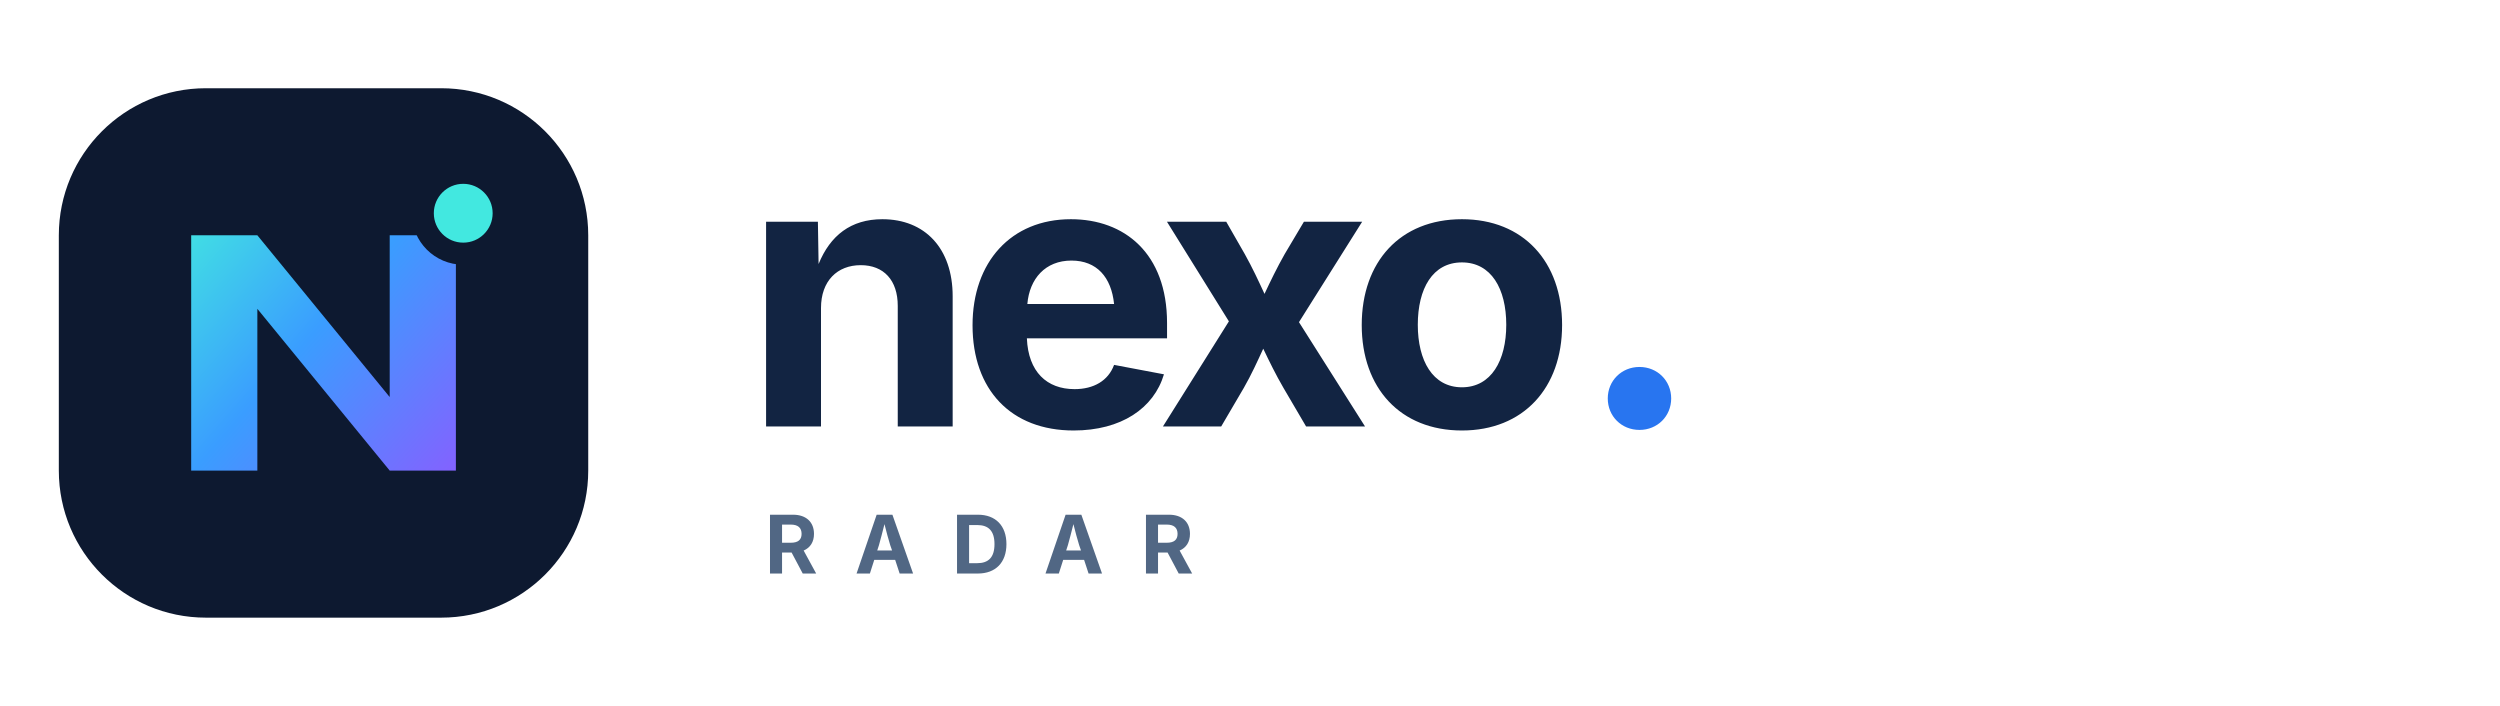
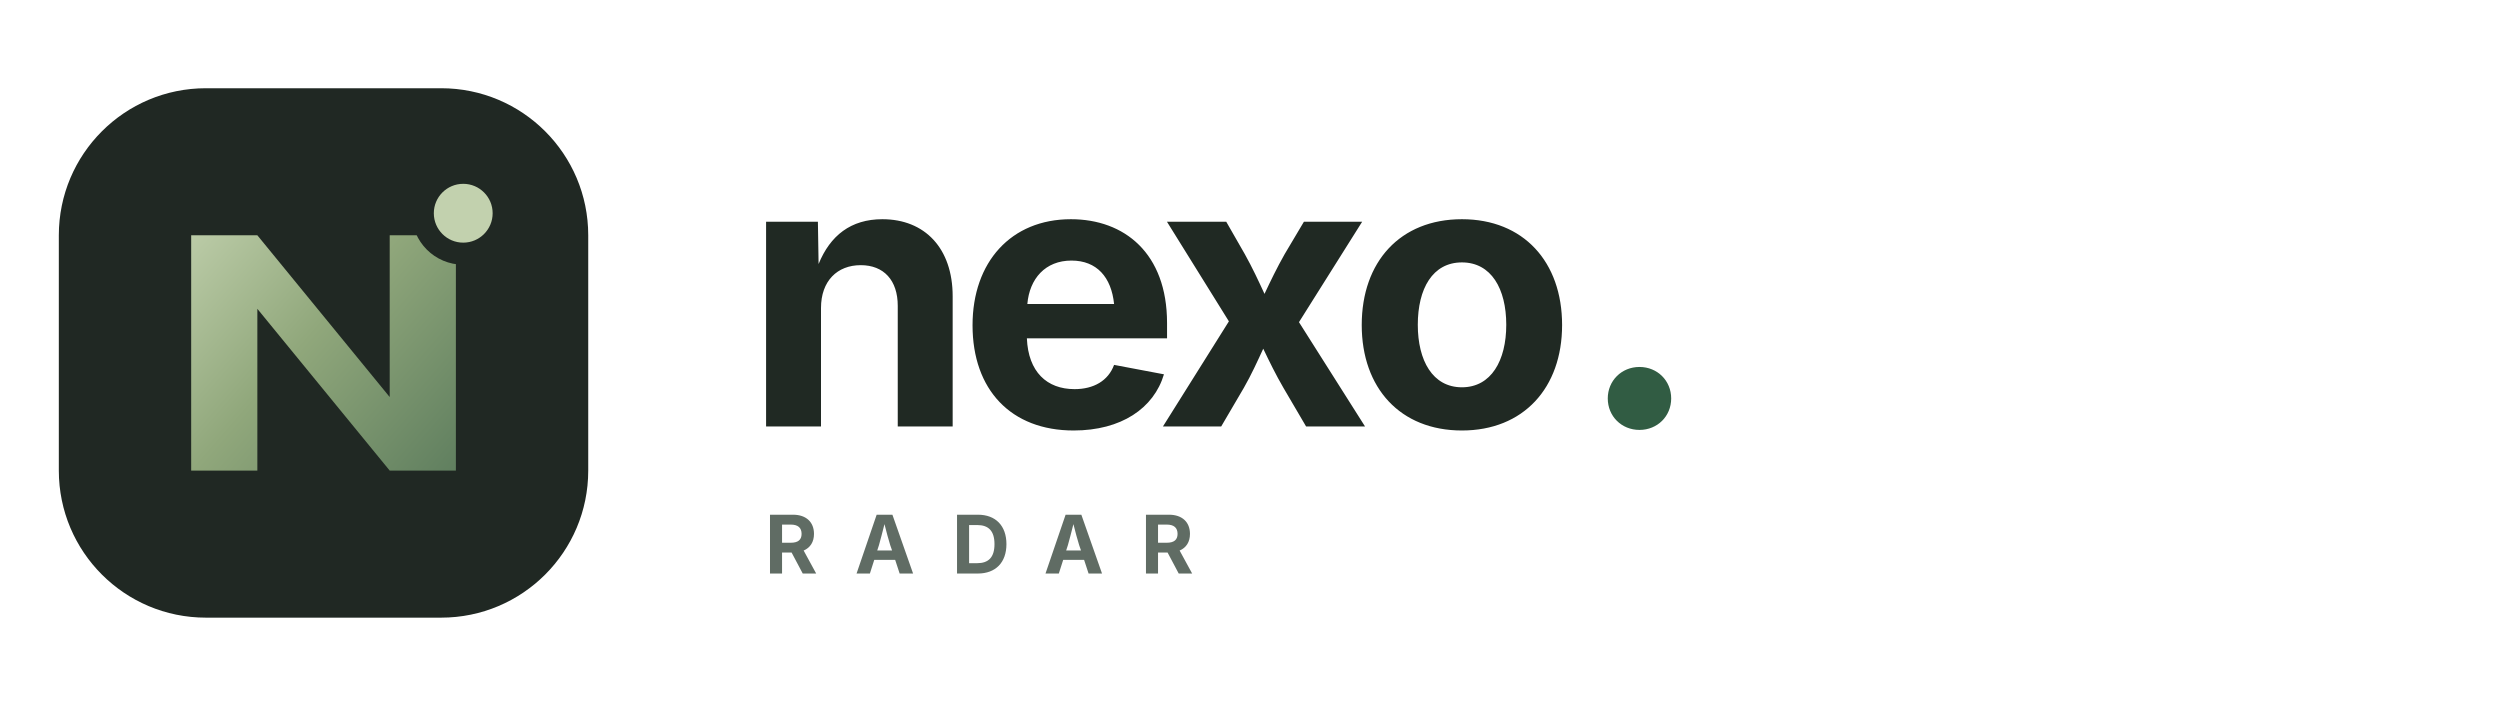
<svg xmlns="http://www.w3.org/2000/svg" width="340" height="96" viewBox="0 0 340 96" fill="none" role="img" aria-labelledby="title">
  <defs>
    <linearGradient id="nexo" x1="23" y1="30" x2="62" y2="64" gradientUnits="userSpaceOnUse">
-       <stop stop-color="#42E8E0" />
-       <stop offset=".48" stop-color="#3A9DFF" />
-       <stop offset="1" stop-color="#8362FF" />
+       <stop stop-color="#C2D1AE" />
+       <stop offset=".48" stop-color="#90A77B" />
+       <stop offset="1" stop-color="#607F5F" />
    </linearGradient>
  </defs>
-   <rect x="8" y="12" width="72" height="72" rx="20" fill="#0D1930" />
+   <rect x="8" y="12" width="72" height="72" rx="20" fill="#202823" />
  <path d="M26 64V32h9l18 22V32h9v32h-9L35 42v22z" fill="url(#nexo)" />
-   <circle cx="63" cy="29" r="5.5" fill="#42E8E0" stroke="#0D1930" stroke-width="3" />
-   <text x="101" y="58" font-family="Inter,Segoe UI,Arial,sans-serif" font-size="51" font-weight="750" letter-spacing="-2.5" fill="#122442">nexo<tspan fill="#2875F0">.</tspan>
+   <circle cx="63" cy="29" r="5.5" fill="#C2D1AE" stroke="#202823" stroke-width="3" />
+   <text x="101" y="58" font-family="Inter,Segoe UI,Arial,sans-serif" font-size="51" font-weight="750" letter-spacing="-2.5" fill="#202923">nexo<tspan fill="#315C43">.</tspan>
  </text>
-   <text x="104" y="78" font-family="Inter,Segoe UI,Arial,sans-serif" font-size="11" font-weight="650" letter-spacing="5" fill="#516784">RADAR</text>
+   <text x="104" y="78" font-family="Inter,Segoe UI,Arial,sans-serif" font-size="11" font-weight="650" letter-spacing="5" fill="#606C64">RADAR</text>
</svg>
